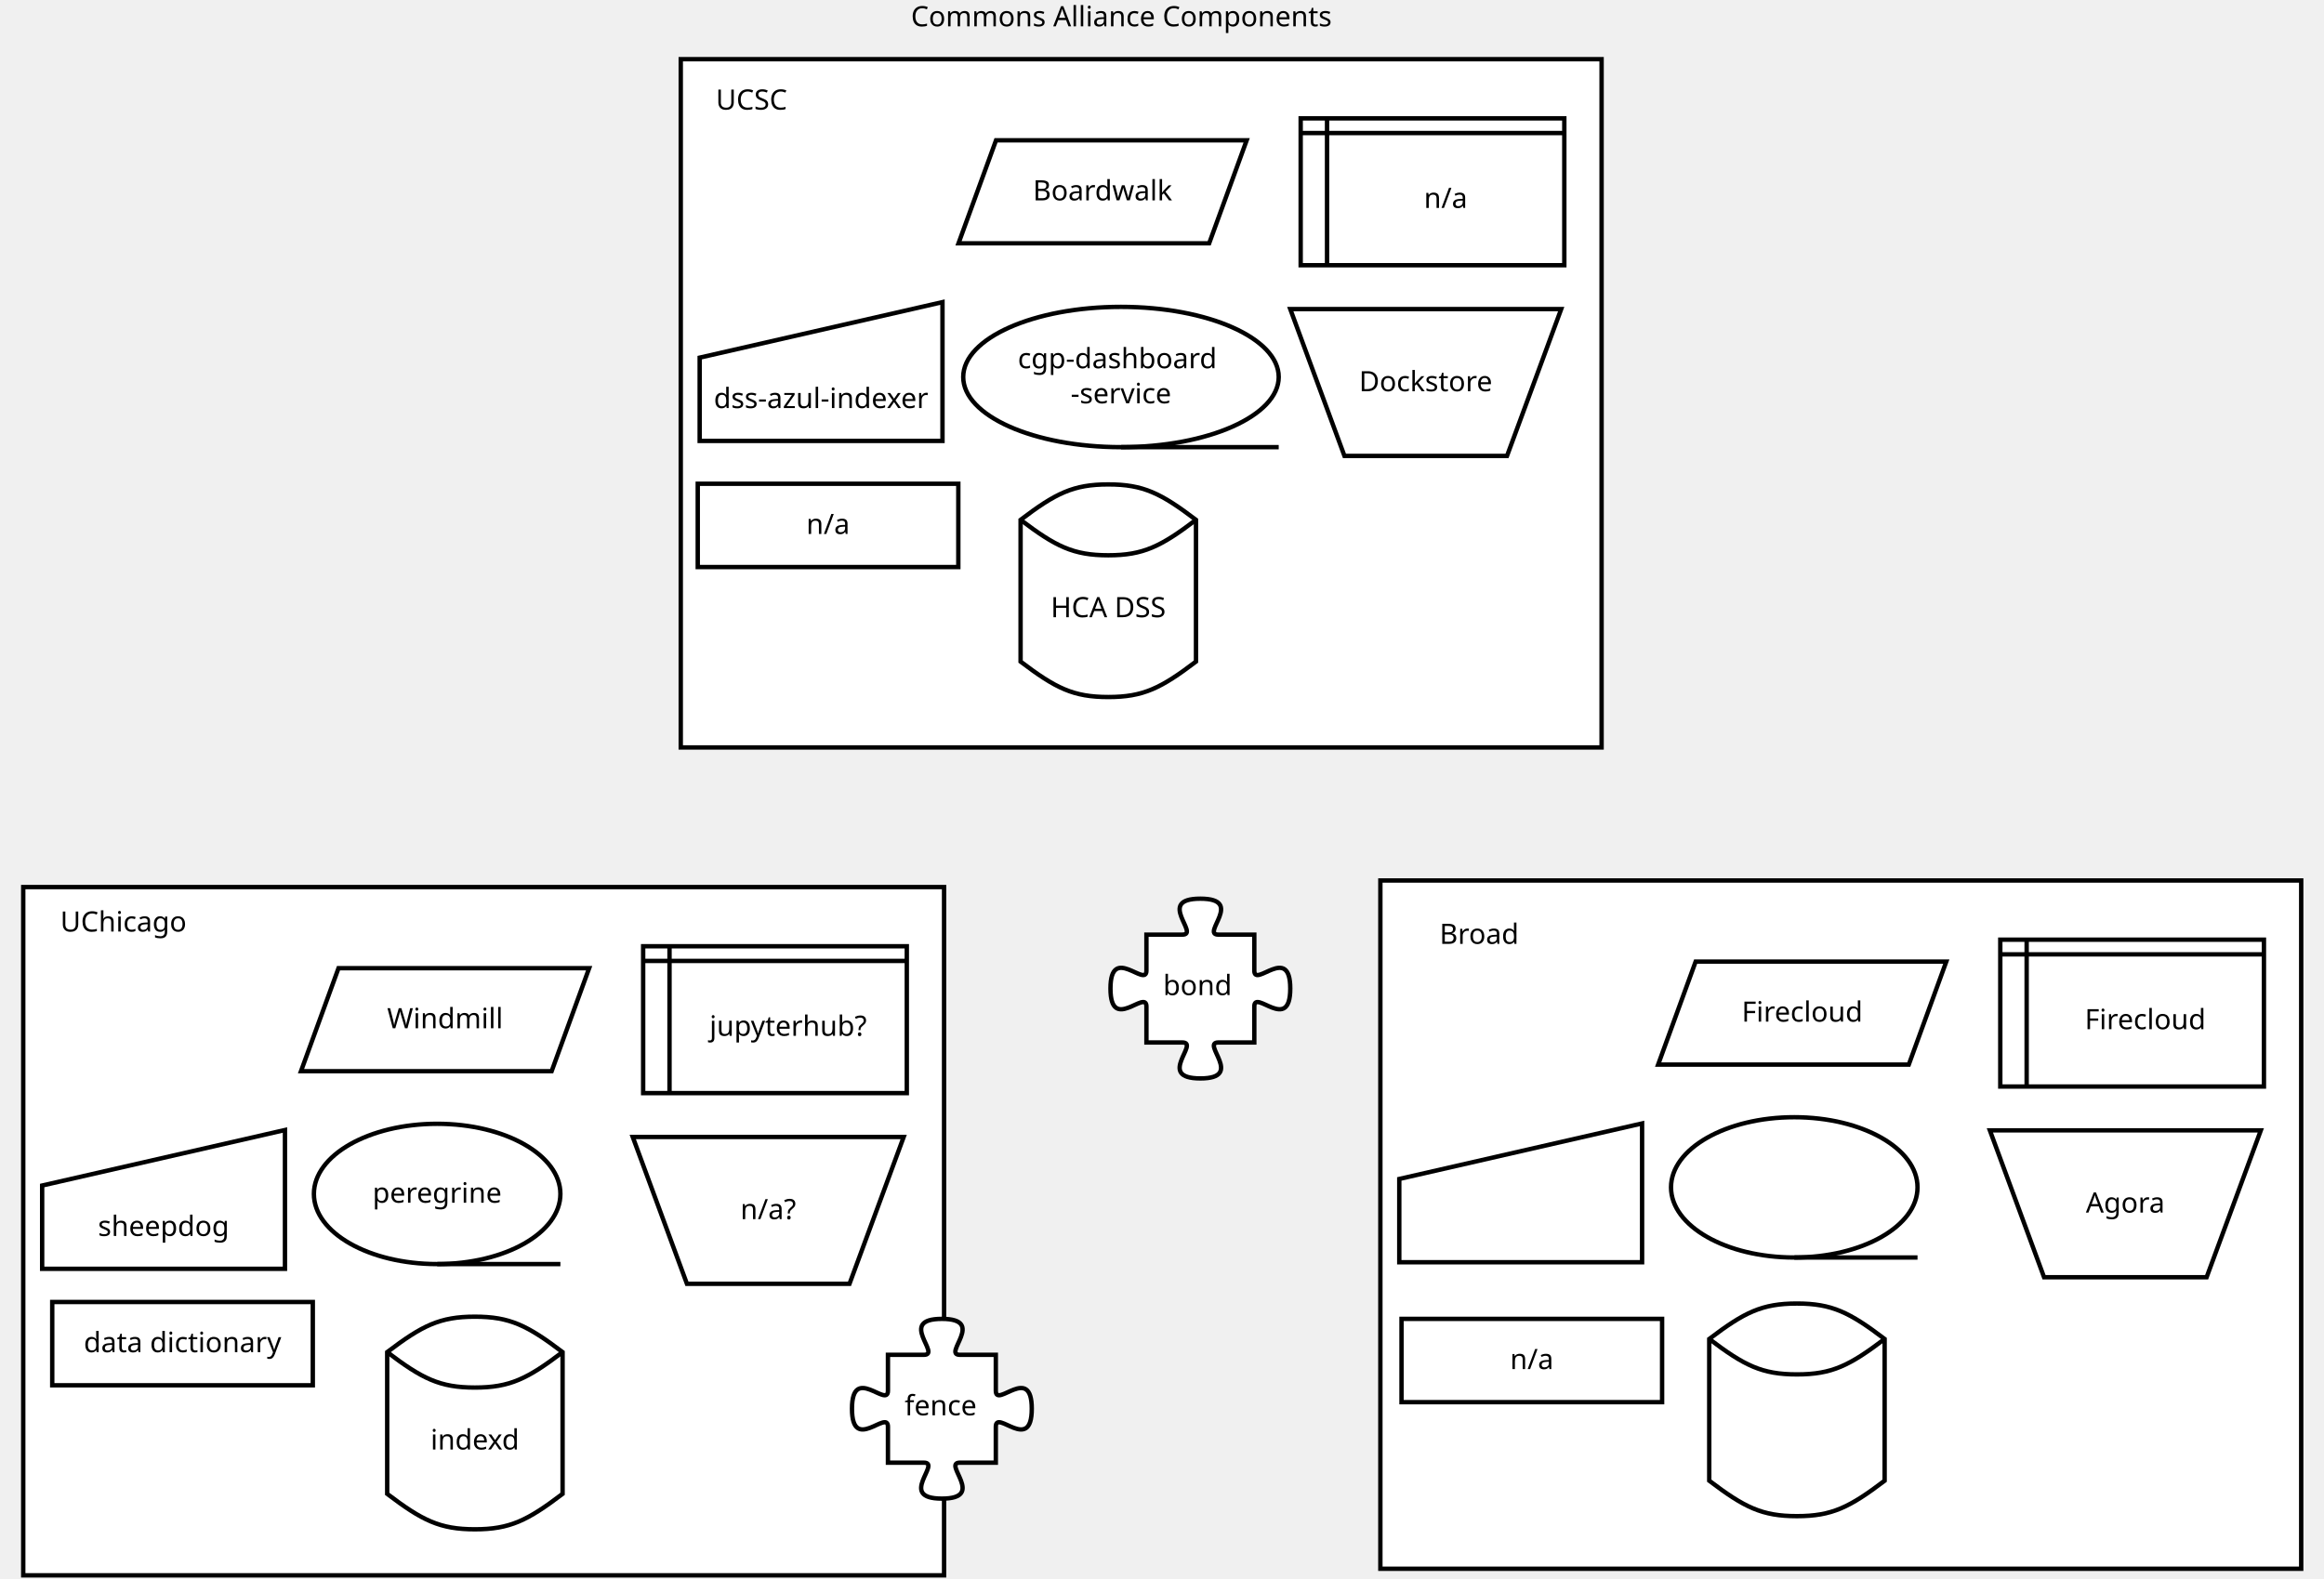
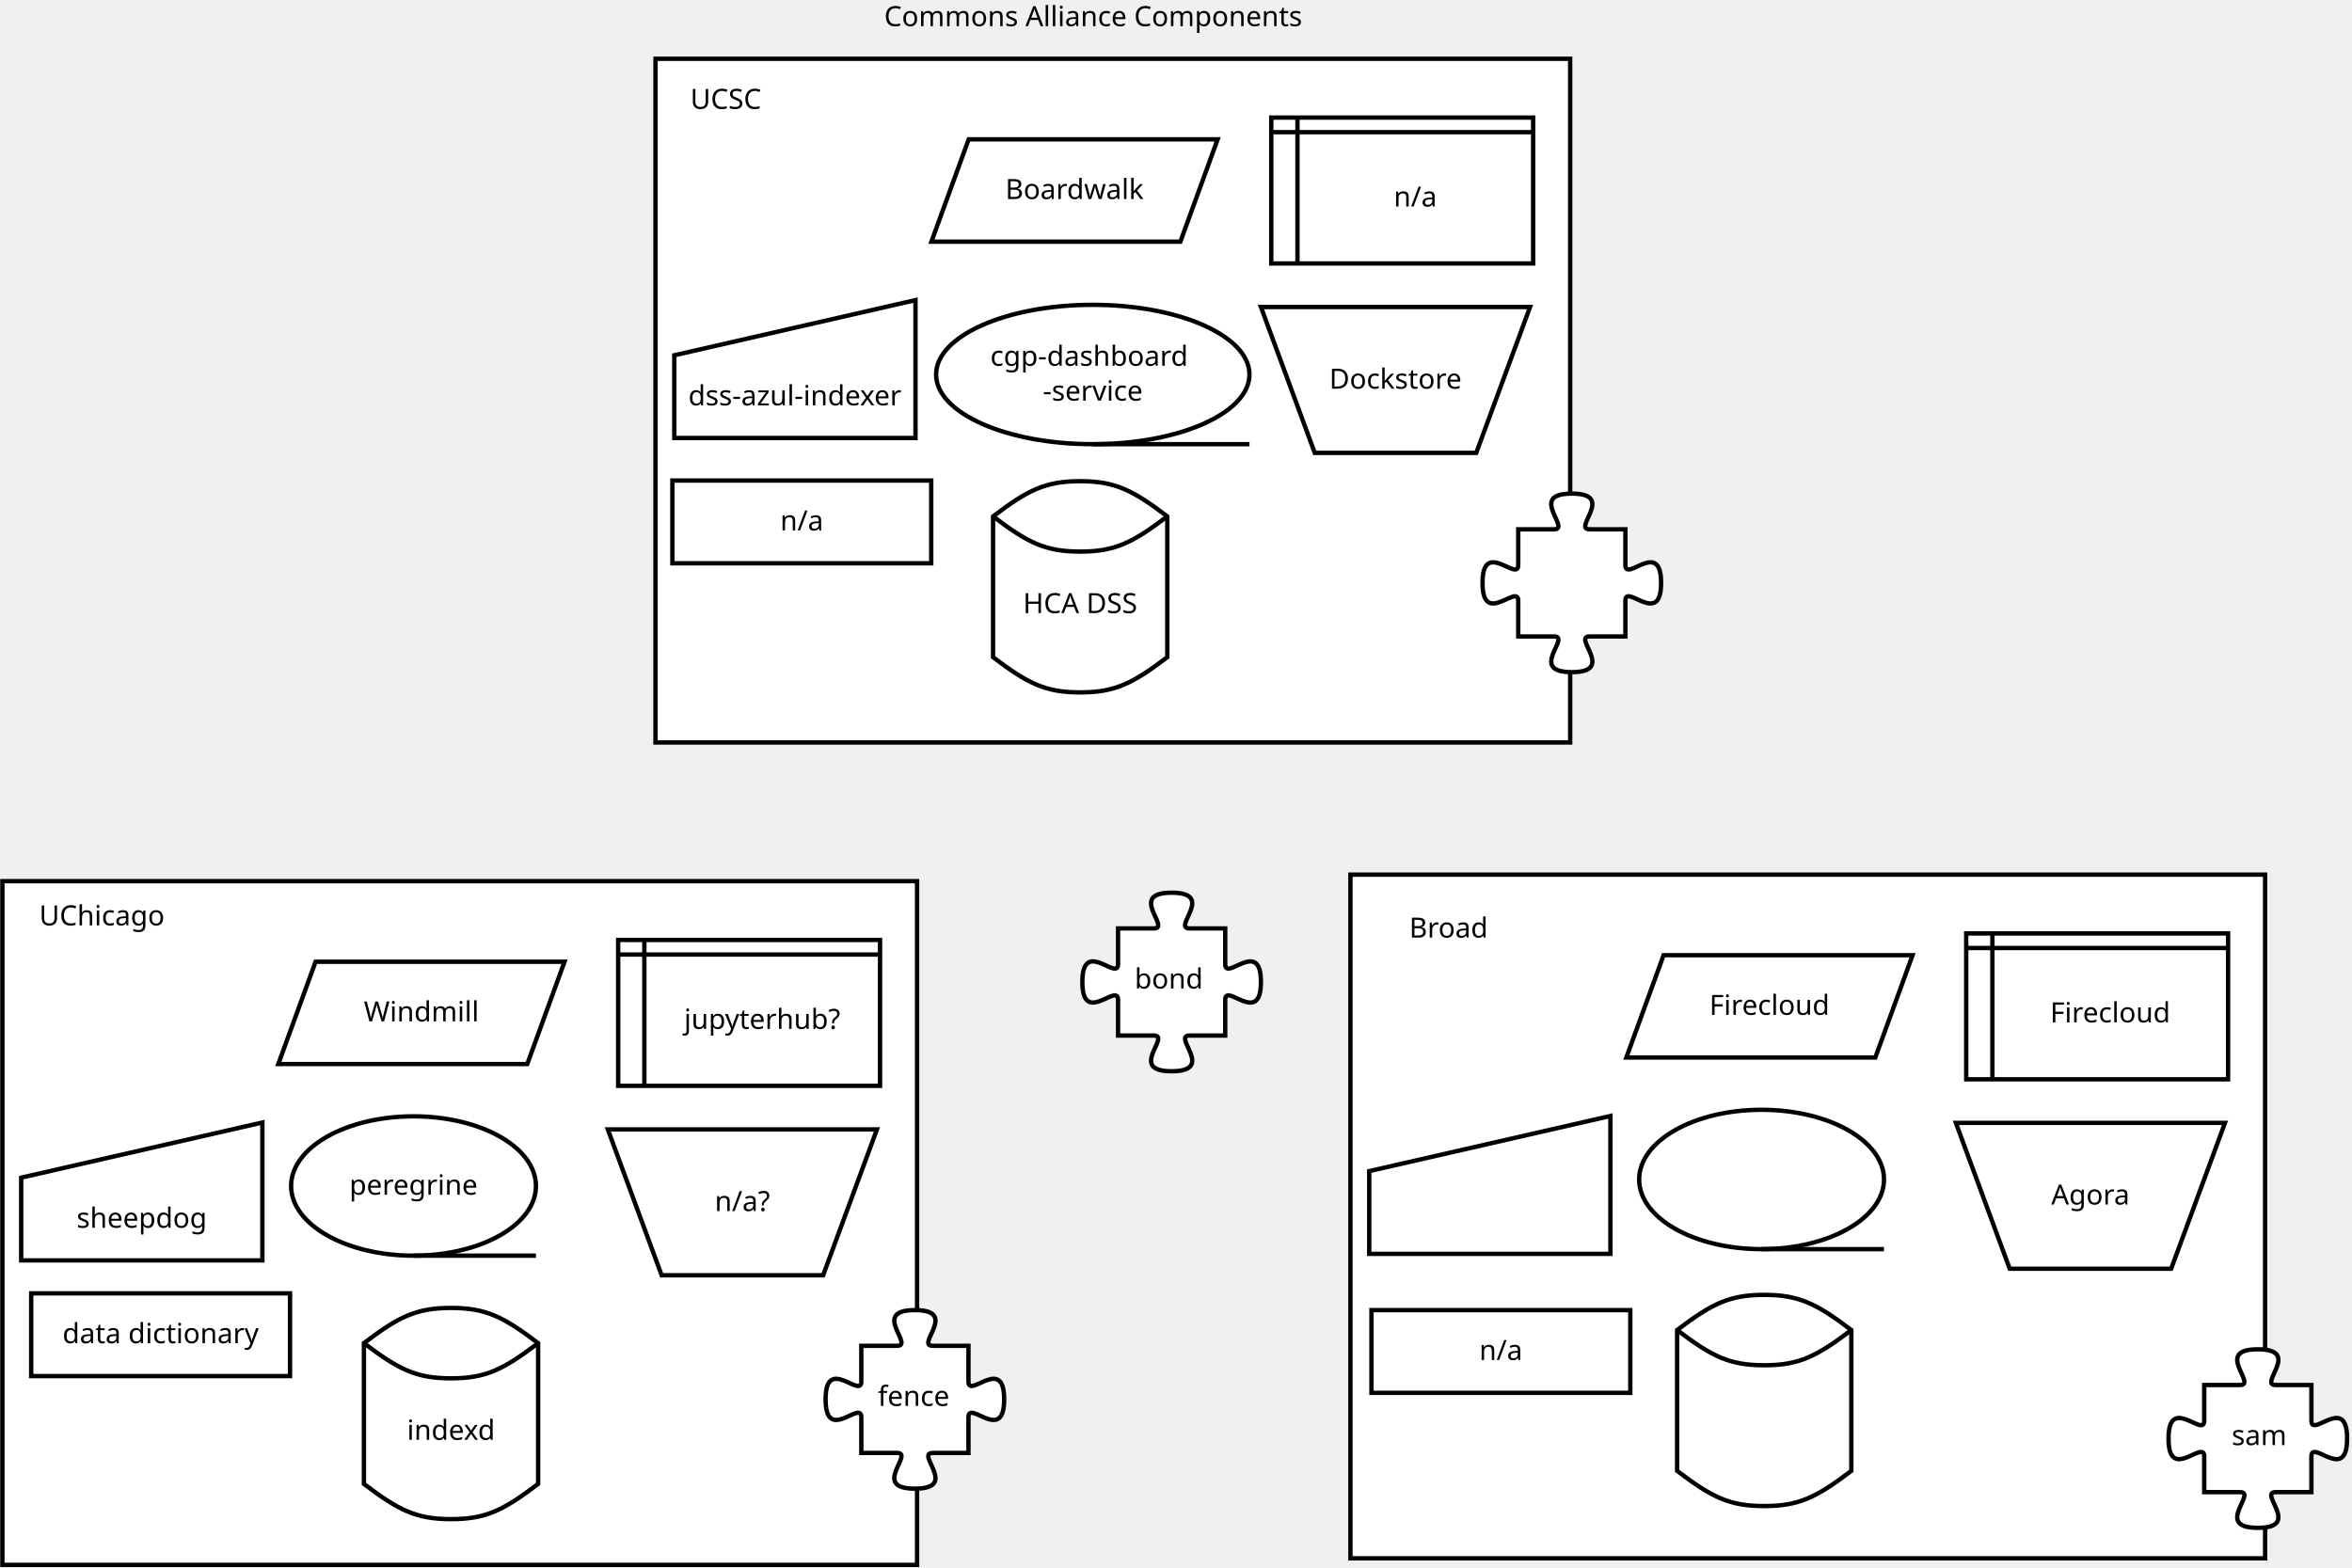
- <svg xmlns="http://www.w3.org/2000/svg" width="53cm" height="36cm" viewBox="1 89 1041 720">
+ <svg xmlns="http://www.w3.org/2000/svg" width="54cm" height="36cm" viewBox="1 89 1080 720">
  <g id="Background">
    <text font-size="12.8" style="fill: #000000; fill-opacity: 1; stroke: none;text-anchor:start;font-family:sans-serif;font-style:normal;font-weight:normal" x="407" y="101">
      <tspan x="407" y="101">Commons Alliance Components</tspan>
    </text>
    <g>
      <rect style="fill: #ffffff; fill-opacity: 1; stroke-opacity: 1; stroke-width: 2; stroke: #000000" x="302" y="116" width="420" height="314" rx="0" ry="0" />
      <text font-size="12.8" style="fill: #000000; fill-opacity: 1; stroke: none;text-anchor:middle;font-family:sans-serif;font-style:normal;font-weight:normal" x="512" y="276.9">
        <tspan x="512" y="276.9" />
      </text>
    </g>
    <g>
      <path style="fill: #ffffff; fill-opacity: 1; stroke-opacity: 1; stroke-width: 2; stroke: #000000" fill-rule="evenodd" d="M 457 326.167 C 473,314.042 481,310 497,310 C 513,310 521,314.042 537,326.167 L 537,390.833 C 521,402.958 513,407 497,407 C 481,407 473,402.958 457,390.833 L 457,326.167z" />
      <path style="fill: none; stroke-opacity: 1; stroke-width: 2; stroke: #000000" d="M 457 326.167 C 473,338.292 481,342.333 497,342.333 C 513,342.333 521,338.292 537,326.167" />
      <text font-size="12.8" style="fill: #000000; fill-opacity: 1; stroke: none;text-anchor:middle;font-family:sans-serif;font-style:normal;font-weight:normal" x="497" y="370.583">
        <tspan x="497" y="370.583">HCA DSS</tspan>
      </text>
    </g>
    <g>
      <polygon style="fill: #ffffff; fill-opacity: 1; stroke-opacity: 1; stroke-width: 2; stroke: #000000" fill-rule="evenodd" points="445.797,153 560.12,153 543.014,200 428.69,200 " />
      <text font-size="12.8" style="fill: #000000; fill-opacity: 1; stroke: none;text-anchor:middle;font-family:sans-serif;font-style:normal;font-weight:normal" x="494.405" y="180.4">
        <tspan x="494.405" y="180.4">Boardwalk</tspan>
      </text>
    </g>
    <g>
      <path style="fill: #ffffff; fill-opacity: 1; stroke-opacity: 1; stroke-width: 2; stroke: #000000" fill-rule="evenodd" d="M 580 230 L 703.583,230 L 678.867,297 L 604.717,297 L 580,230z" />
      <text font-size="12.8" style="fill: #000000; fill-opacity: 1; stroke: none;text-anchor:middle;font-family:sans-serif;font-style:normal;font-weight:normal" x="641.792" y="267.5">
        <tspan x="641.792" y="267.5">Dockstore</tspan>
      </text>
    </g>
    <g>
      <rect style="fill: #ffffff; fill-opacity: 1; stroke-opacity: 1; stroke-width: 2; stroke: #000000" x="584.75" y="143" width="120.25" height="67" rx="0" ry="0" />
      <line style="fill: none; stroke-opacity: 1; stroke-width: 2; stroke: #000000" x1="596.775" y1="143" x2="596.775" y2="210" />
      <line style="fill: none; stroke-opacity: 1; stroke-width: 2; stroke: #000000" x1="584.75" y1="149.7" x2="705" y2="149.7" />
      <text font-size="12.8" style="fill: #000000; fill-opacity: 1; stroke: none;text-anchor:middle;font-family:sans-serif;font-style:normal;font-weight:normal" x="650.888" y="183.85">
        <tspan x="650.888" y="183.85">n/a</tspan>
      </text>
    </g>
    <g>
      <ellipse style="fill: #ffffff; fill-opacity: 1; stroke-opacity: 1; stroke-width: 2; stroke: #000000" cx="502.785" cy="261" rx="71.949" ry="32" />
      <line style="fill: none; stroke-opacity: 1; stroke-width: 2; stroke: #000000" x1="502.785" y1="293" x2="574.734" y2="293" />
      <text font-size="12.8" style="fill: #000000; fill-opacity: 1; stroke: none;text-anchor:middle;font-family:sans-serif;font-style:normal;font-weight:normal" x="502.785" y="257">
        <tspan x="502.785" y="257">cgp-dashboard</tspan>
        <tspan x="502.785" y="273">-service</tspan>
      </text>
    </g>
    <g>
      <path style="fill: #ffffff; fill-opacity: 1; stroke-opacity: 1; stroke-width: 2; stroke: #000000" fill-rule="evenodd" d="M 310.626 252.167 L 421.376,226.834 L 421.376,290.167 L 310.626,290.167 L 310.626,252.167z" />
      <text font-size="12.8" style="fill: #000000; fill-opacity: 1; stroke: none;text-anchor:middle;font-family:sans-serif;font-style:normal;font-weight:normal" x="366.001" y="275.167">
        <tspan x="366.001" y="275.167">dss-azul-indexer</tspan>
      </text>
    </g>
    <g>
      <rect style="fill: #ffffff; fill-opacity: 1; stroke-opacity: 1; stroke-width: 2; stroke: #000000" x="2.1" y="493.7" width="420" height="314" rx="0" ry="0" />
      <text font-size="12.8" style="fill: #000000; fill-opacity: 1; stroke: none;text-anchor:middle;font-family:sans-serif;font-style:normal;font-weight:normal" x="212.1" y="654.6">
        <tspan x="212.1" y="654.6" />
      </text>
    </g>
    <g>
      <path style="fill: #ffffff; fill-opacity: 1; stroke-opacity: 1; stroke-width: 2; stroke: #000000" fill-rule="evenodd" d="M 168.1 705.867 C 184.1,693.742 192.1,689.7 208.1,689.7 C 224.1,689.7 232.1,693.742 248.1,705.867 L 248.1,770.533 C 232.1,782.658 224.1,786.7 208.1,786.7 C 192.1,786.7 184.1,782.658 168.1,770.533 L 168.1,705.867z" />
      <path style="fill: none; stroke-opacity: 1; stroke-width: 2; stroke: #000000" d="M 168.1 705.867 C 184.1,717.992 192.1,722.033 208.1,722.033 C 224.1,722.033 232.1,717.992 248.1,705.867" />
      <text font-size="12.8" style="fill: #000000; fill-opacity: 1; stroke: none;text-anchor:middle;font-family:sans-serif;font-style:normal;font-weight:normal" x="208.1" y="750.283">
        <tspan x="208.1" y="750.283">indexd</tspan>
      </text>
    </g>
    <g>
      <polygon style="fill: #ffffff; fill-opacity: 1; stroke-opacity: 1; stroke-width: 2; stroke: #000000" fill-rule="evenodd" points="145.896,530.7 260.22,530.7 243.113,577.7 128.789,577.7 " />
      <text font-size="12.8" style="fill: #000000; fill-opacity: 1; stroke: none;text-anchor:middle;font-family:sans-serif;font-style:normal;font-weight:normal" x="194.504" y="558.1">
        <tspan x="194.504" y="558.1">Windmill</tspan>
      </text>
    </g>
    <g>
      <path style="fill: #ffffff; fill-opacity: 1; stroke-opacity: 1; stroke-width: 2; stroke: #000000" fill-rule="evenodd" d="M 280.1 607.7 L 403.683,607.7 L 378.967,674.7 L 304.817,674.7 L 280.1,607.7z" />
      <text font-size="12.8" style="fill: #000000; fill-opacity: 1; stroke: none;text-anchor:middle;font-family:sans-serif;font-style:normal;font-weight:normal" x="341.892" y="645.2">
        <tspan x="341.892" y="645.2">n/a?</tspan>
      </text>
    </g>
    <g>
      <rect style="fill: #ffffff; fill-opacity: 1; stroke-opacity: 1; stroke-width: 2; stroke: #000000" x="284.85" y="520.7" width="120.25" height="67" rx="0" ry="0" />
      <line style="fill: none; stroke-opacity: 1; stroke-width: 2; stroke: #000000" x1="296.875" y1="520.7" x2="296.875" y2="587.7" />
      <line style="fill: none; stroke-opacity: 1; stroke-width: 2; stroke: #000000" x1="284.85" y1="527.4" x2="405.1" y2="527.4" />
      <text font-size="12.8" style="fill: #000000; fill-opacity: 1; stroke: none;text-anchor:middle;font-family:sans-serif;font-style:normal;font-weight:normal" x="350.988" y="561.55">
        <tspan x="350.988" y="561.55">jupyterhub?</tspan>
      </text>
    </g>
    <g>
      <ellipse style="fill: #ffffff; fill-opacity: 1; stroke-opacity: 1; stroke-width: 2; stroke: #000000" cx="190.886" cy="633.7" rx="56.214" ry="32" />
      <line style="fill: none; stroke-opacity: 1; stroke-width: 2; stroke: #000000" x1="190.886" y1="665.7" x2="247.1" y2="665.7" />
      <text font-size="12.8" style="fill: #000000; fill-opacity: 1; stroke: none;text-anchor:middle;font-family:sans-serif;font-style:normal;font-weight:normal" x="190.886" y="637.7">
        <tspan x="190.886" y="637.7">peregrine</tspan>
      </text>
    </g>
    <g>
      <path style="fill: #ffffff; fill-opacity: 1; stroke-opacity: 1; stroke-width: 2; stroke: #000000" fill-rule="evenodd" d="M 10.725 629.867 L 121.475,604.534 L 121.475,667.867 L 10.725,667.867 L 10.725,629.867z" />
      <text font-size="12.8" style="fill: #000000; fill-opacity: 1; stroke: none;text-anchor:middle;font-family:sans-serif;font-style:normal;font-weight:normal" x="66.1" y="652.867">
        <tspan x="66.1" y="652.867">sheepdog</tspan>
      </text>
    </g>
    <g>
      <rect style="fill: #ffffff; fill-opacity: 1; stroke-opacity: 1; stroke-width: 2; stroke: #000000" x="621.1" y="490.7" width="420" height="314" rx="0" ry="0" />
      <text font-size="12.8" style="fill: #000000; fill-opacity: 1; stroke: none;text-anchor:middle;font-family:sans-serif;font-style:normal;font-weight:normal" x="831.1" y="651.6">
        <tspan x="831.1" y="651.6" />
      </text>
    </g>
    <g>
      <path style="fill: #ffffff; fill-opacity: 1; stroke-opacity: 1; stroke-width: 2; stroke: #000000" fill-rule="evenodd" d="M 771.1 699.867 C 787.1,687.742 795.1,683.7 811.1,683.7 C 827.1,683.7 835.1,687.742 851.1,699.867 L 851.1,764.533 C 835.1,776.658 827.1,780.7 811.1,780.7 C 795.1,780.7 787.1,776.658 771.1,764.533 L 771.1,699.867z" />
      <path style="fill: none; stroke-opacity: 1; stroke-width: 2; stroke: #000000" d="M 771.1 699.867 C 787.1,711.992 795.1,716.033 811.1,716.033 C 827.1,716.033 835.1,711.992 851.1,699.867" />
      <text font-size="12.8" style="fill: #000000; fill-opacity: 1; stroke: none;text-anchor:middle;font-family:sans-serif;font-style:normal;font-weight:normal" x="811.1" y="744.283">
        <tspan x="811.1" y="744.283" />
      </text>
    </g>
    <g>
      <polygon style="fill: #ffffff; fill-opacity: 1; stroke-opacity: 1; stroke-width: 2; stroke: #000000" fill-rule="evenodd" points="764.897,527.7 879.22,527.7 862.114,574.7 747.79,574.7 " />
      <text font-size="12.8" style="fill: #000000; fill-opacity: 1; stroke: none;text-anchor:middle;font-family:sans-serif;font-style:normal;font-weight:normal" x="813.505" y="555.1">
        <tspan x="813.505" y="555.1">Firecloud</tspan>
      </text>
    </g>
    <g>
      <path style="fill: #ffffff; fill-opacity: 1; stroke-opacity: 1; stroke-width: 2; stroke: #000000" fill-rule="evenodd" d="M 899.1 604.7 L 1022.68,604.7 L 997.967,671.7 L 923.817,671.7 L 899.1,604.7z" />
      <text font-size="12.8" style="fill: #000000; fill-opacity: 1; stroke: none;text-anchor:middle;font-family:sans-serif;font-style:normal;font-weight:normal" x="960.892" y="642.2">
        <tspan x="960.892" y="642.2">Agora</tspan>
      </text>
    </g>
    <g>
      <rect style="fill: #ffffff; fill-opacity: 1; stroke-opacity: 1; stroke-width: 2; stroke: #000000" x="903.85" y="517.7" width="120.25" height="67" rx="0" ry="0" />
      <line style="fill: none; stroke-opacity: 1; stroke-width: 2; stroke: #000000" x1="915.875" y1="517.7" x2="915.875" y2="584.7" />
      <line style="fill: none; stroke-opacity: 1; stroke-width: 2; stroke: #000000" x1="903.85" y1="524.4" x2="1024.1" y2="524.4" />
      <text font-size="12.8" style="fill: #000000; fill-opacity: 1; stroke: none;text-anchor:middle;font-family:sans-serif;font-style:normal;font-weight:normal" x="969.987" y="558.55">
        <tspan x="969.987" y="558.55">Firecloud</tspan>
      </text>
    </g>
    <g>
      <ellipse style="fill: #ffffff; fill-opacity: 1; stroke-opacity: 1; stroke-width: 2; stroke: #000000" cx="809.886" cy="630.7" rx="56.214" ry="32" />
      <line style="fill: none; stroke-opacity: 1; stroke-width: 2; stroke: #000000" x1="809.886" y1="662.7" x2="866.101" y2="662.7" />
      <text font-size="12.8" style="fill: #000000; fill-opacity: 1; stroke: none;text-anchor:middle;font-family:sans-serif;font-style:normal;font-weight:normal" x="809.886" y="634.7">
        <tspan x="809.886" y="634.7" />
      </text>
    </g>
    <g>
      <path style="fill: #ffffff; fill-opacity: 1; stroke-opacity: 1; stroke-width: 2; stroke: #000000" fill-rule="evenodd" d="M 629.726 626.867 L 740.476,601.534 L 740.476,664.867 L 629.726,664.867 L 629.726,626.867z" />
      <text font-size="12.8" style="fill: #000000; fill-opacity: 1; stroke: none;text-anchor:middle;font-family:sans-serif;font-style:normal;font-weight:normal" x="685.101" y="649.867">
        <tspan x="685.101" y="649.867" />
      </text>
    </g>
    <path style="fill: #ffffff; fill-opacity: 1; stroke-opacity: 1; stroke-width: 2; stroke: #000000" fill-rule="evenodd" d="M 514.4 515.4 C 526.7,515.4 522.6,515.4 530.8,515.4 C 539,515.4 518.5,499 539,499 C 559.5,499 539,515.4 547.2,515.4 C 555.4,515.4 559.5,515.4 563.6,515.4 C 563.6,519.5 563.6,523.6 563.6,531.8 C 563.6,540 580,519.5 580,540 C 580,560.5 563.6,540 563.6,548.2 C 563.6,556.4 563.6,560.5 563.6,564.6 C 559.5,564.6 555.4,564.6 547.2,564.6 C 539,564.6 559.5,581 539,581 C 518.5,581 539,564.6 530.8,564.6 C 522.6,564.6 518.5,564.6 514.4,564.6 C 514.4,560.5 514.4,556.4 514.4,548.2 C 514.4,540 498,560.5 498,540 C 498,519.5 514.4,540 514.4,531.8 C 514.4,523.6 514.4,519.5 514.4,515.4z" />
    <text font-size="12.8" style="fill: #000000; fill-opacity: 1; stroke: none;text-anchor:start;font-family:sans-serif;font-style:normal;font-weight:normal" x="522" y="543">
      <tspan x="522" y="543">bond</tspan>
    </text>
    <path style="fill: #ffffff; fill-opacity: 1; stroke-opacity: 1; stroke-width: 2; stroke: #000000" fill-rule="evenodd" d="M 396.5 707.1 C 408.8,707.1 404.7,707.1 412.9,707.1 C 421.1,707.1 400.6,690.7 421.1,690.7 C 441.6,690.7 421.1,707.1 429.3,707.1 C 437.5,707.1 441.6,707.1 445.7,707.1 C 445.7,711.2 445.7,715.3 445.7,723.5 C 445.7,731.7 462.1,711.2 462.1,731.7 C 462.1,752.2 445.7,731.7 445.7,739.9 C 445.7,748.1 445.7,752.2 445.7,756.3 C 441.6,756.3 437.5,756.3 429.3,756.3 C 421.1,756.3 441.6,772.7 421.1,772.7 C 400.6,772.7 421.1,756.3 412.9,756.3 C 404.7,756.3 400.6,756.3 396.5,756.3 C 396.5,752.2 396.5,748.1 396.5,739.9 C 396.5,731.7 380.1,752.2 380.1,731.7 C 380.1,711.2 396.5,731.7 396.5,723.5 C 396.5,715.3 396.5,711.2 396.5,707.1z" />
    <text font-size="12.8" style="fill: #000000; fill-opacity: 1; stroke: none;text-anchor:start;font-family:sans-serif;font-style:normal;font-weight:normal" x="404.1" y="734.7">
      <tspan x="404.1" y="734.7">fence</tspan>
    </text>
    <text font-size="12.8" style="fill: #000000; fill-opacity: 1; stroke: none;text-anchor:start;font-family:sans-serif;font-style:normal;font-weight:normal" x="318" y="139">
      <tspan x="318" y="139">UCSC</tspan>
    </text>
    <text font-size="12.8" style="fill: #000000; fill-opacity: 1; stroke: none;text-anchor:start;font-family:sans-serif;font-style:normal;font-weight:normal" x="19" y="514">
      <tspan x="19" y="514">UChicago</tspan>
    </text>
    <text font-size="12.8" style="fill: #000000; fill-opacity: 1; stroke: none;text-anchor:start;font-family:sans-serif;font-style:normal;font-weight:normal" x="648.1" y="519.6">
      <tspan x="648.1" y="519.6">Broad</tspan>
    </text>
    <g>
      <rect style="fill: #ffffff; fill-opacity: 1; stroke-opacity: 1; stroke-width: 2; stroke: #000000" x="15.325" y="683" width="118.85" height="38" rx="0" ry="0" />
      <text font-size="12.8" style="fill: #000000; fill-opacity: 1; stroke: none;text-anchor:middle;font-family:sans-serif;font-style:normal;font-weight:normal" x="74.75" y="705.9">
        <tspan x="74.75" y="705.9">data dictionary</tspan>
      </text>
    </g>
    <g>
      <rect style="fill: #ffffff; fill-opacity: 1; stroke-opacity: 1; stroke-width: 2; stroke: #000000" x="309.75" y="309.7" width="118.85" height="38" rx="0" ry="0" />
      <text font-size="12.8" style="fill: #000000; fill-opacity: 1; stroke: none;text-anchor:middle;font-family:sans-serif;font-style:normal;font-weight:normal" x="369.175" y="332.6">
        <tspan x="369.175" y="332.6">n/a</tspan>
      </text>
    </g>
    <g>
      <rect style="fill: #ffffff; fill-opacity: 1; stroke-opacity: 1; stroke-width: 2; stroke: #000000" x="630.75" y="690.7" width="118.85" height="38" rx="0" ry="0" />
      <text font-size="12.8" style="fill: #000000; fill-opacity: 1; stroke: none;text-anchor:middle;font-family:sans-serif;font-style:normal;font-weight:normal" x="690.175" y="713.6">
        <tspan x="690.175" y="713.6">n/a</tspan>
      </text>
    </g>
+     <path style="fill: #ffffff; fill-opacity: 1; stroke-opacity: 1; stroke-width: 2; stroke: #000000" fill-rule="evenodd" d="M 1013.15 725.1 C 1025.45,725.1 1021.35,725.1 1029.55,725.1 C 1037.75,725.1 1017.25,708.7 1037.75,708.7 C 1058.25,708.7 1037.75,725.1 1045.95,725.1 C 1054.15,725.1 1058.25,725.1 1062.35,725.1 C 1062.35,729.2 1062.35,733.3 1062.35,741.5 C 1062.35,749.7 1078.75,729.2 1078.75,749.7 C 1078.75,770.2 1062.35,749.7 1062.35,757.9 C 1062.35,766.1 1062.35,770.2 1062.35,774.3 C 1058.25,774.3 1054.15,774.3 1045.95,774.3 C 1037.75,774.3 1058.25,790.7 1037.75,790.7 C 1017.25,790.7 1037.75,774.3 1029.55,774.3 C 1021.35,774.3 1017.25,774.3 1013.15,774.3 C 1013.15,770.2 1013.15,766.1 1013.15,757.9 C 1013.15,749.7 996.75,770.2 996.75,749.7 C 996.75,729.2 1013.15,749.7 1013.15,741.5 C 1013.15,733.3 1013.15,729.2 1013.15,725.1z" />
+     <text font-size="12.8" style="fill: #000000; fill-opacity: 1; stroke: none;text-anchor:start;font-family:sans-serif;font-style:normal;font-weight:normal" x="1025.75" y="752.7">
+       <tspan x="1025.75" y="752.7">sam</tspan>
+     </text>
+     <path style="fill: #ffffff; fill-opacity: 1; stroke-opacity: 1; stroke-width: 2; stroke: #000000" fill-rule="evenodd" d="M 698.15 332.1 C 710.45,332.1 706.35,332.1 714.55,332.1 C 722.75,332.1 702.25,315.7 722.75,315.7 C 743.25,315.7 722.75,332.1 730.95,332.1 C 739.15,332.1 743.25,332.1 747.35,332.1 C 747.35,336.2 747.35,340.3 747.35,348.5 C 747.35,356.7 763.75,336.2 763.75,356.7 C 763.75,377.2 747.35,356.7 747.35,364.9 C 747.35,373.1 747.35,377.2 747.35,381.3 C 743.25,381.3 739.15,381.3 730.95,381.3 C 722.75,381.3 743.25,397.7 722.75,397.7 C 702.25,397.7 722.75,381.3 714.55,381.3 C 706.35,381.3 702.25,381.3 698.15,381.3 C 698.15,377.2 698.15,373.1 698.15,364.9 C 698.15,356.7 681.75,377.2 681.75,356.7 C 681.75,336.2 698.15,356.7 698.15,348.5 C 698.15,340.3 698.15,336.2 698.15,332.1z" />
  </g>
</svg>
